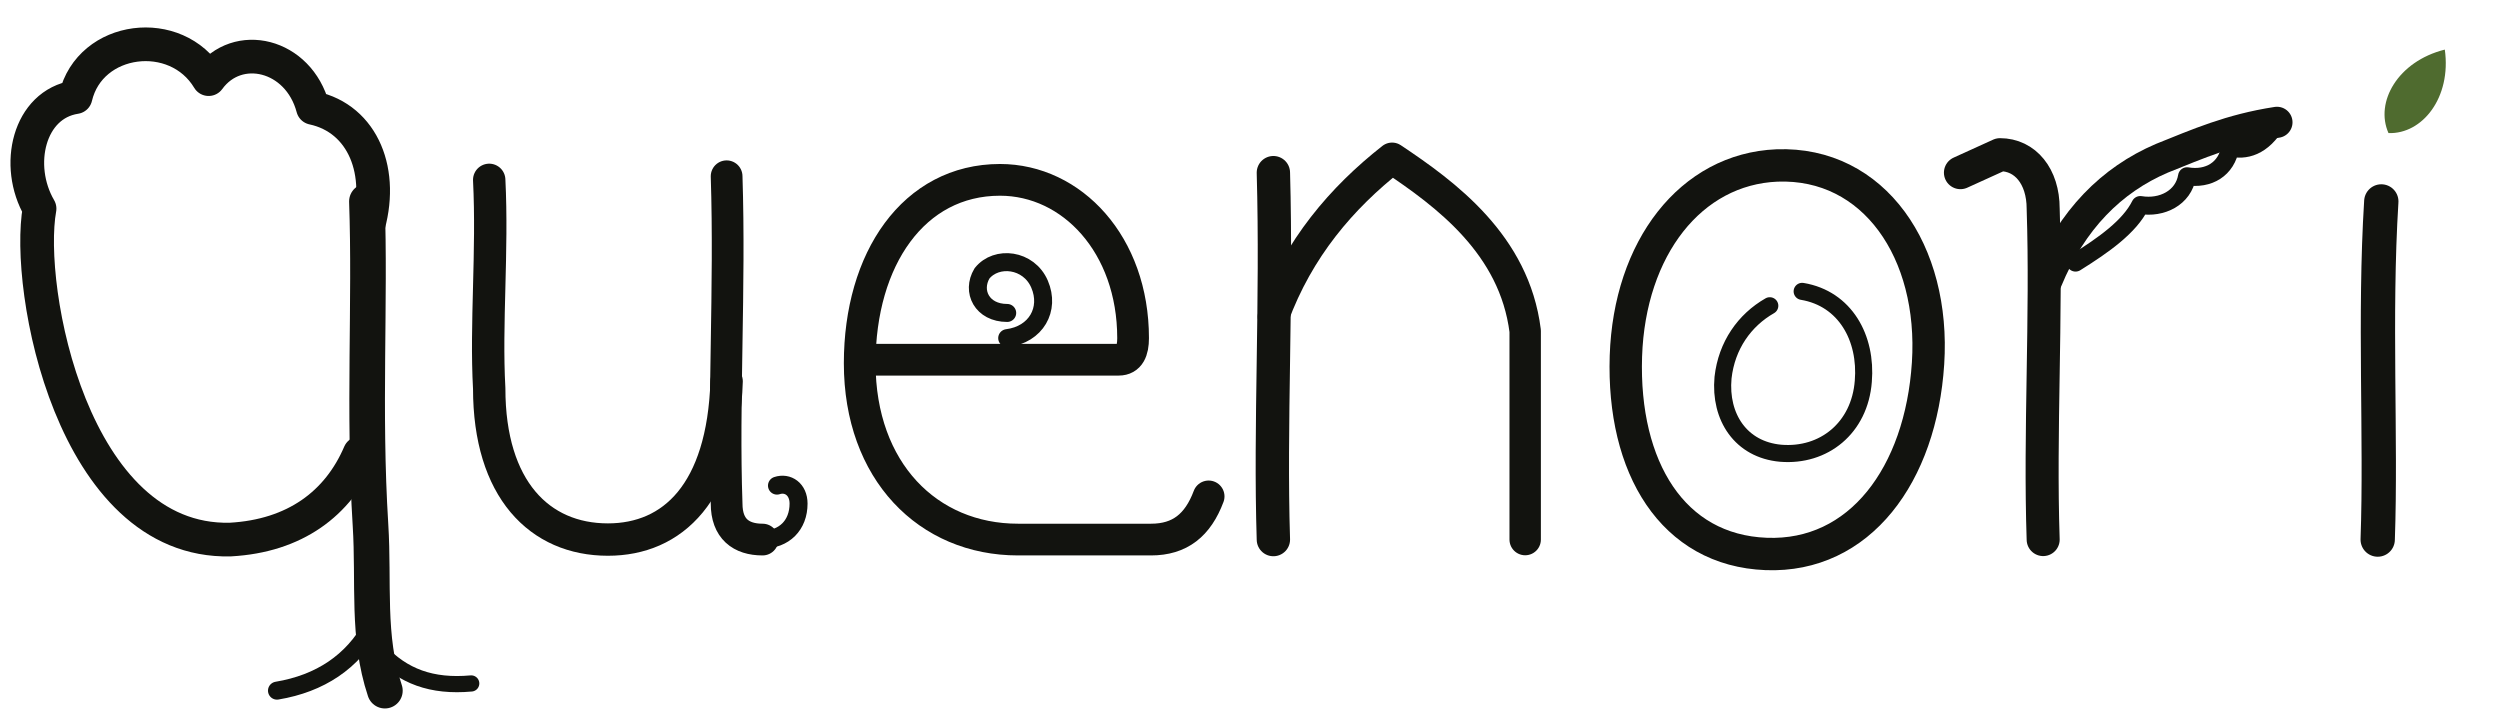
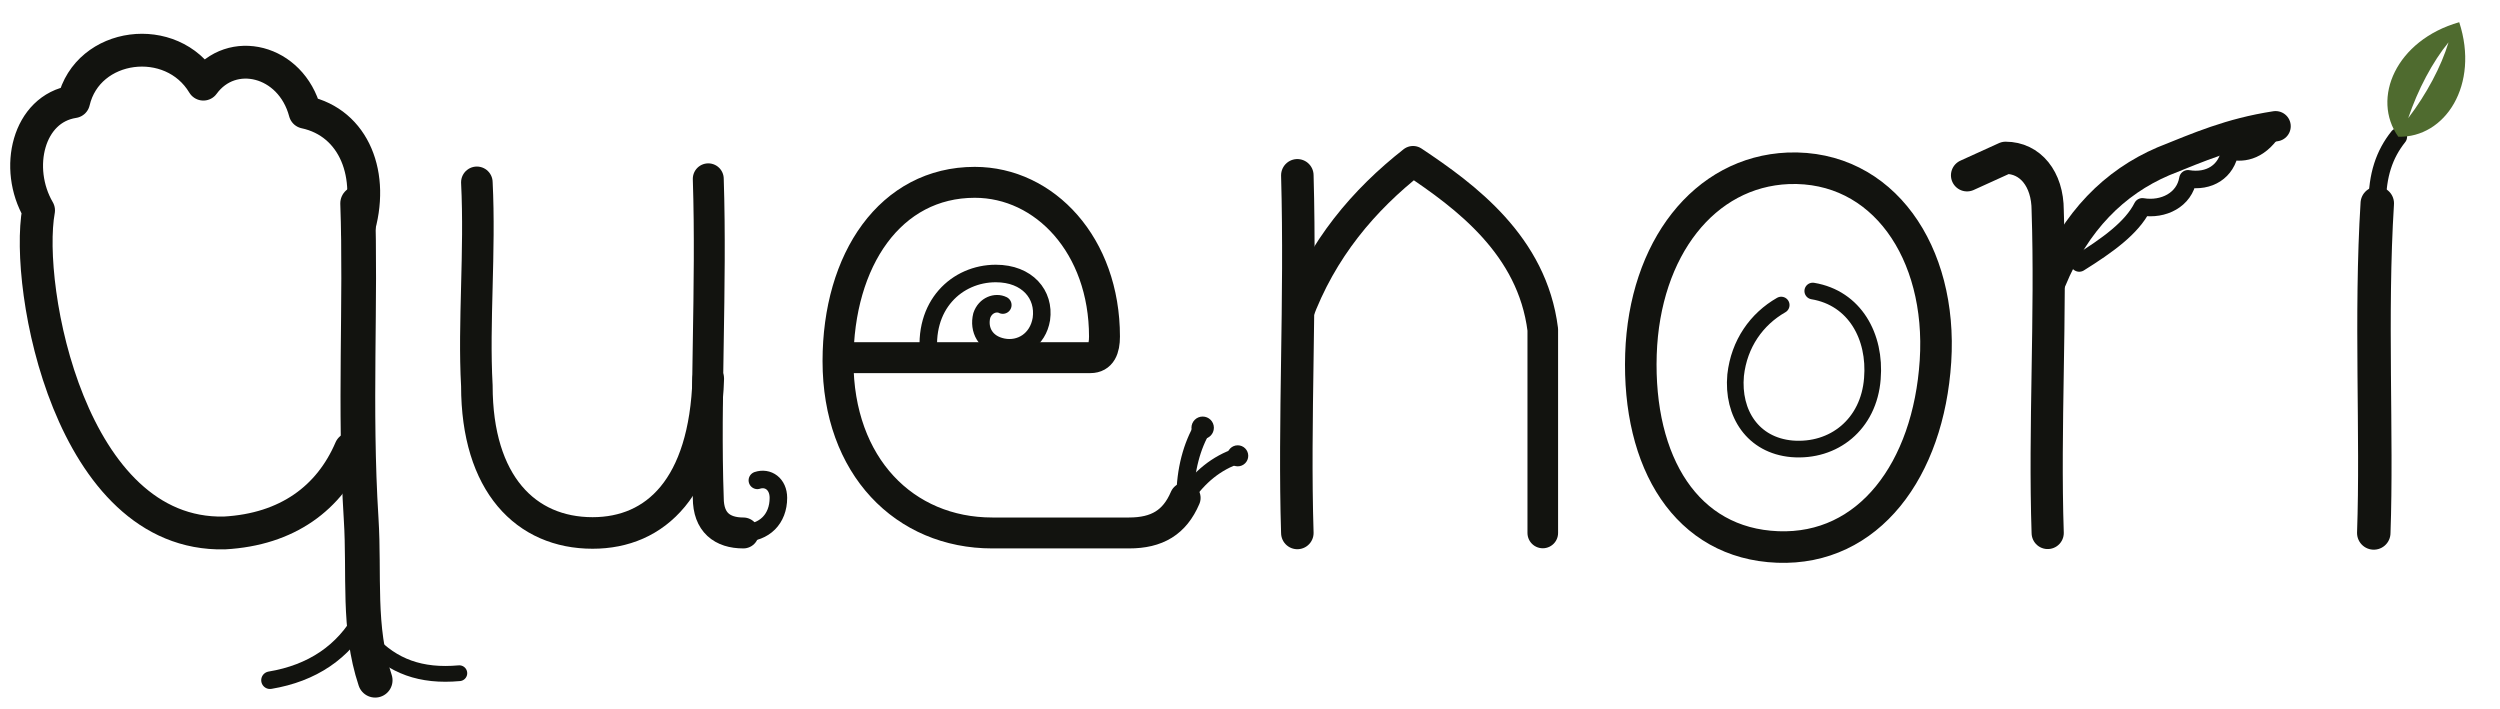
- <svg xmlns="http://www.w3.org/2000/svg" viewBox="-16 -50 695 200" width="695" height="200" fill="none" stroke="#12130f" stroke-linecap="round" stroke-linejoin="round">
+ <svg xmlns="http://www.w3.org/2000/svg" viewBox="-16 -52 713 202" width="713" height="202" fill="none" stroke="#12130f" stroke-linecap="round" stroke-linejoin="round">
  <g transform="translate(0 0)">
    <path d="M86 14C91 -2 85 -17 71 -20C67 -35 50 -39 42 -28C33 -43 9 -40 5 -23C-8 -21 -12 -4 -5 8C-9 30 4 101 48 100C66 99 78 90 84 76" stroke-width="9.36" />
    <path d="M86 6C87 34 85 64 87 96C88 112 86 127 91 142" stroke-width="9.9" />
    <path d="M87.5 124C82 134 73 140 61 142" stroke-width="5" />
    <path d="M89.5 131C96 138 104 141 115 140" stroke-width="4.5" />
  </g>
  <g transform="translate(112 0)">
    <path d="M8 0C9 20 7 40 8 58C8 86 22 100 41 100C59 100 73 87 74 56" stroke-width="9" />
    <path d="M74 -1C75 30 73 62 74 90C74 97 78 100 84 100" stroke-width="8.82" />
    <path d="M84 100C90 100 94 96 94 90C94 86 91 84 88 85" stroke-width="5" />
  </g>
  <g transform="translate(218 0)">
-     <path d="M9 50L77 50C80 50 81 47.5 81 44C81 18 64 0 44 0C20 0 5 22 5 51C5 81 24 100 49 100L86 100C94 100 99 96 102 88" stroke-width="8.82" />
-     <path d="M46 37C39 37 36 31 39 26C43 21 52 22 55 29C58 36 54 43 46 44" stroke-width="5" />
+     <path d="M9 50L77 50C80 50 81 47.5 81 44C81 18 64 0 44 0C20 0 5 22 5 51C5 81 24 100 49 100L88 100C96 100 101 97 104 90" stroke-width="8.82" />
+     <path d="M31 50C29 35 39 26 50 26C59 26 64 32 63 39C62 45 57 48 52 47C47 46 45 42 46 38C47 35 50 34 52 35" stroke-width="5" />
+     <path d="M104 90C104 82 106 75 109 70" stroke-width="5" />
+     <path d="M104 90C108 84 113 80 119 78" stroke-width="4.5" />
+     <path d="M0 0m-3.2 0a3.2 3.2 0 1 0 6.4 0a3.2 3.2 0 1 0 -6.4 0" transform="translate(109 70) rotate(0)" fill="#12130f" fill-rule="evenodd" stroke="none" />
+     <path d="M0 0m-3 0a3 3 0 1 0 6 0a3 3 0 1 0 -6 0" transform="translate(119 78) rotate(0)" fill="#12130f" fill-rule="evenodd" stroke="none" />
  </g>
-   <g transform="translate(330 0)">
+   <g transform="translate(346 0)">
    <path d="M8 -2C9 34 7 68 8 100" stroke-width="9.27" />
    <path d="M8 38C15 19 27 5 41 -6C56 4 75 18 78 42L78 100" stroke-width="8.73" />
  </g>
-   <g transform="translate(432 0)">
+   <g transform="translate(448 0)">
    <path d="M46 -4C73 -5 90 20 88 51C86 82 69 105 43 104C17 103 3 80 4 49C5 19 22 -3 46 -4Z" stroke-width="9" />
    <path d="M53 31C65 33 71 44 70 56C69 69 59 77 47 76C36 75 30 66 31 55C32 46 37 39 44 35" stroke-width="4.75" />
  </g>
-   <g transform="translate(541 0)">
+   <g transform="translate(557 0)">
    <path d="M11 100C10 70 12 38 11 8C11 -1 6 -7 -1 -7L-12 -2" stroke-width="9.18" />
    <path d="M12 28C19 11 30 0 44 -6C54 -10 63 -14 76 -16" stroke-width="8.64" />
    <path d="M76 -16C72 -9 67 -8 63 -9C62 -3 57 0 51 -1C50 5 44 8 38 7C35 13 28 18 20 23" stroke-width="5" />
  </g>
-   <g transform="translate(631 0)">
+   <g transform="translate(647 0)">
    <path d="M15 6C13 38 15 72 14 100" stroke-width="9.54" />
-     <path d="M0 0C8 -5 9 -18 0 -28C-9 -18 -8 -5 0 0Z" transform="translate(17 -13) rotate(34)" fill="#4f6b2f" fill-rule="evenodd" stroke="none" />
+     <path d="M15 6C15 -2 17 -8 21 -13" stroke-width="5" />
+     <path d="M0 0C12 -6 13.5 -24 0 -37C-13.5 -24 -12 -6 0 0ZM0 -6C1.4 -14.5 1.4 -23.5 0 -30.5C-1.4 -23.5 -1.4 -14.5 0 -6Z" transform="translate(21 -13) rotate(28)" fill="#4f6b2f" fill-rule="evenodd" stroke="none" />
  </g>
</svg>
